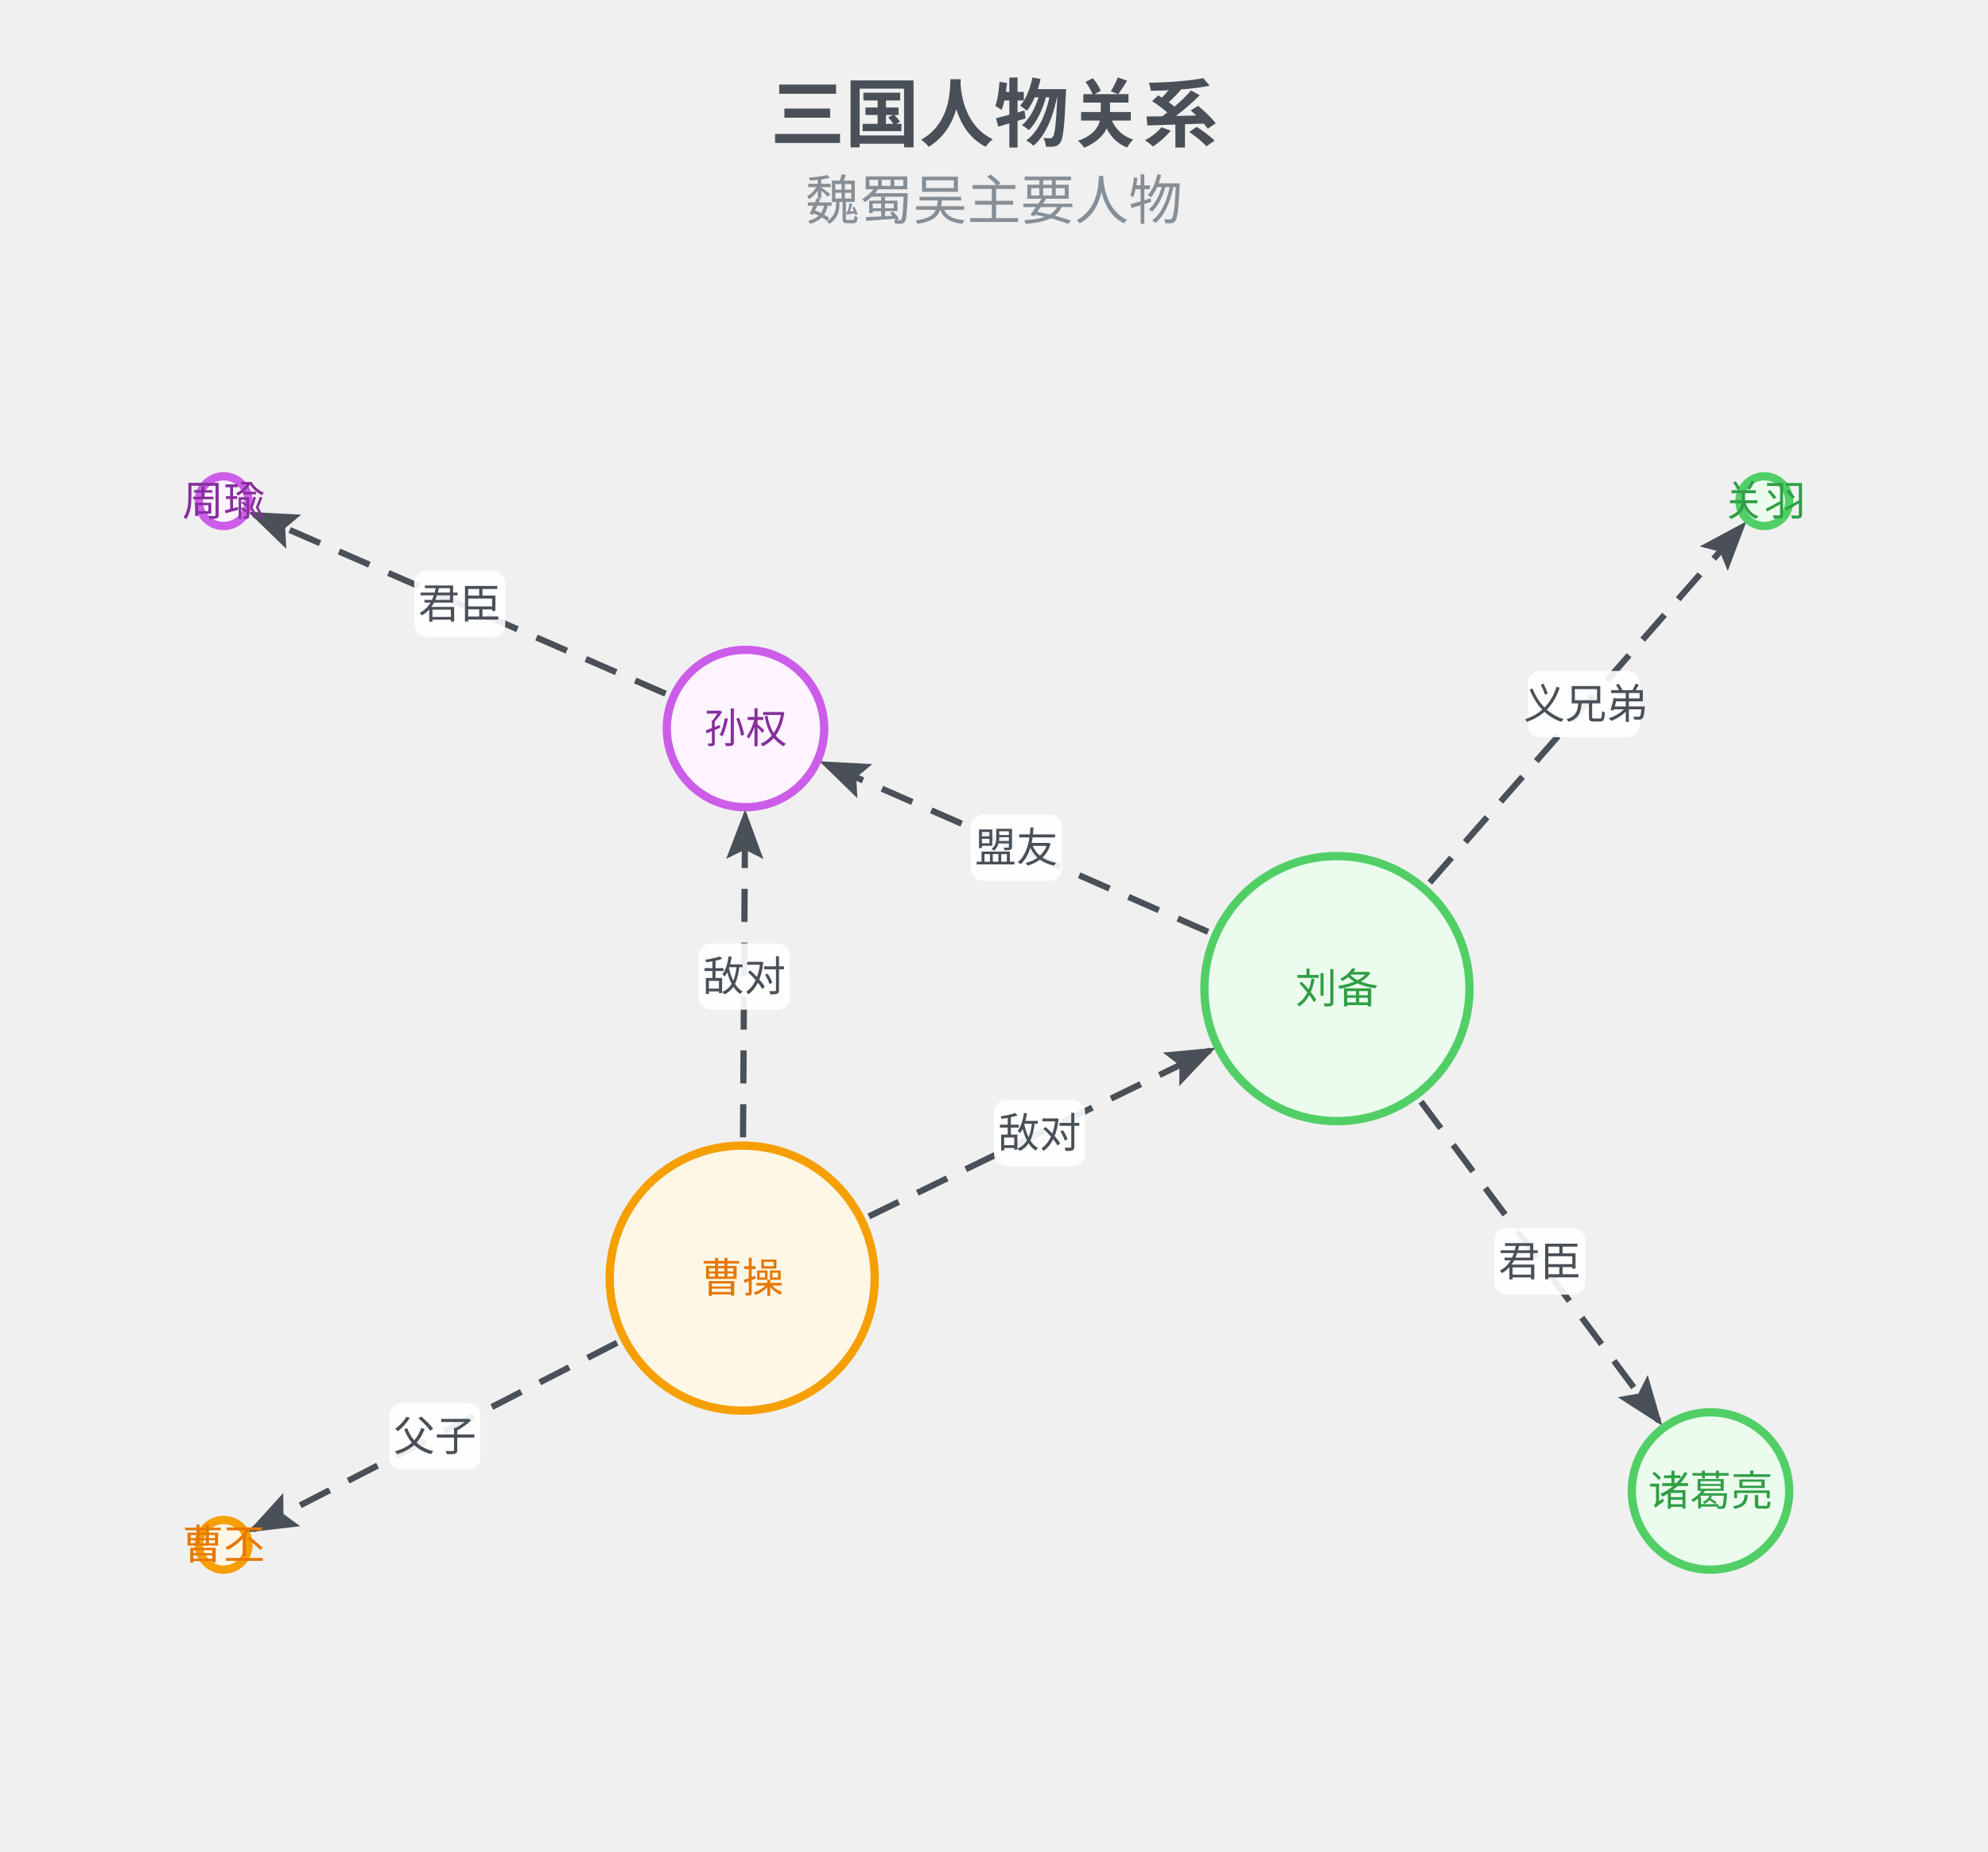
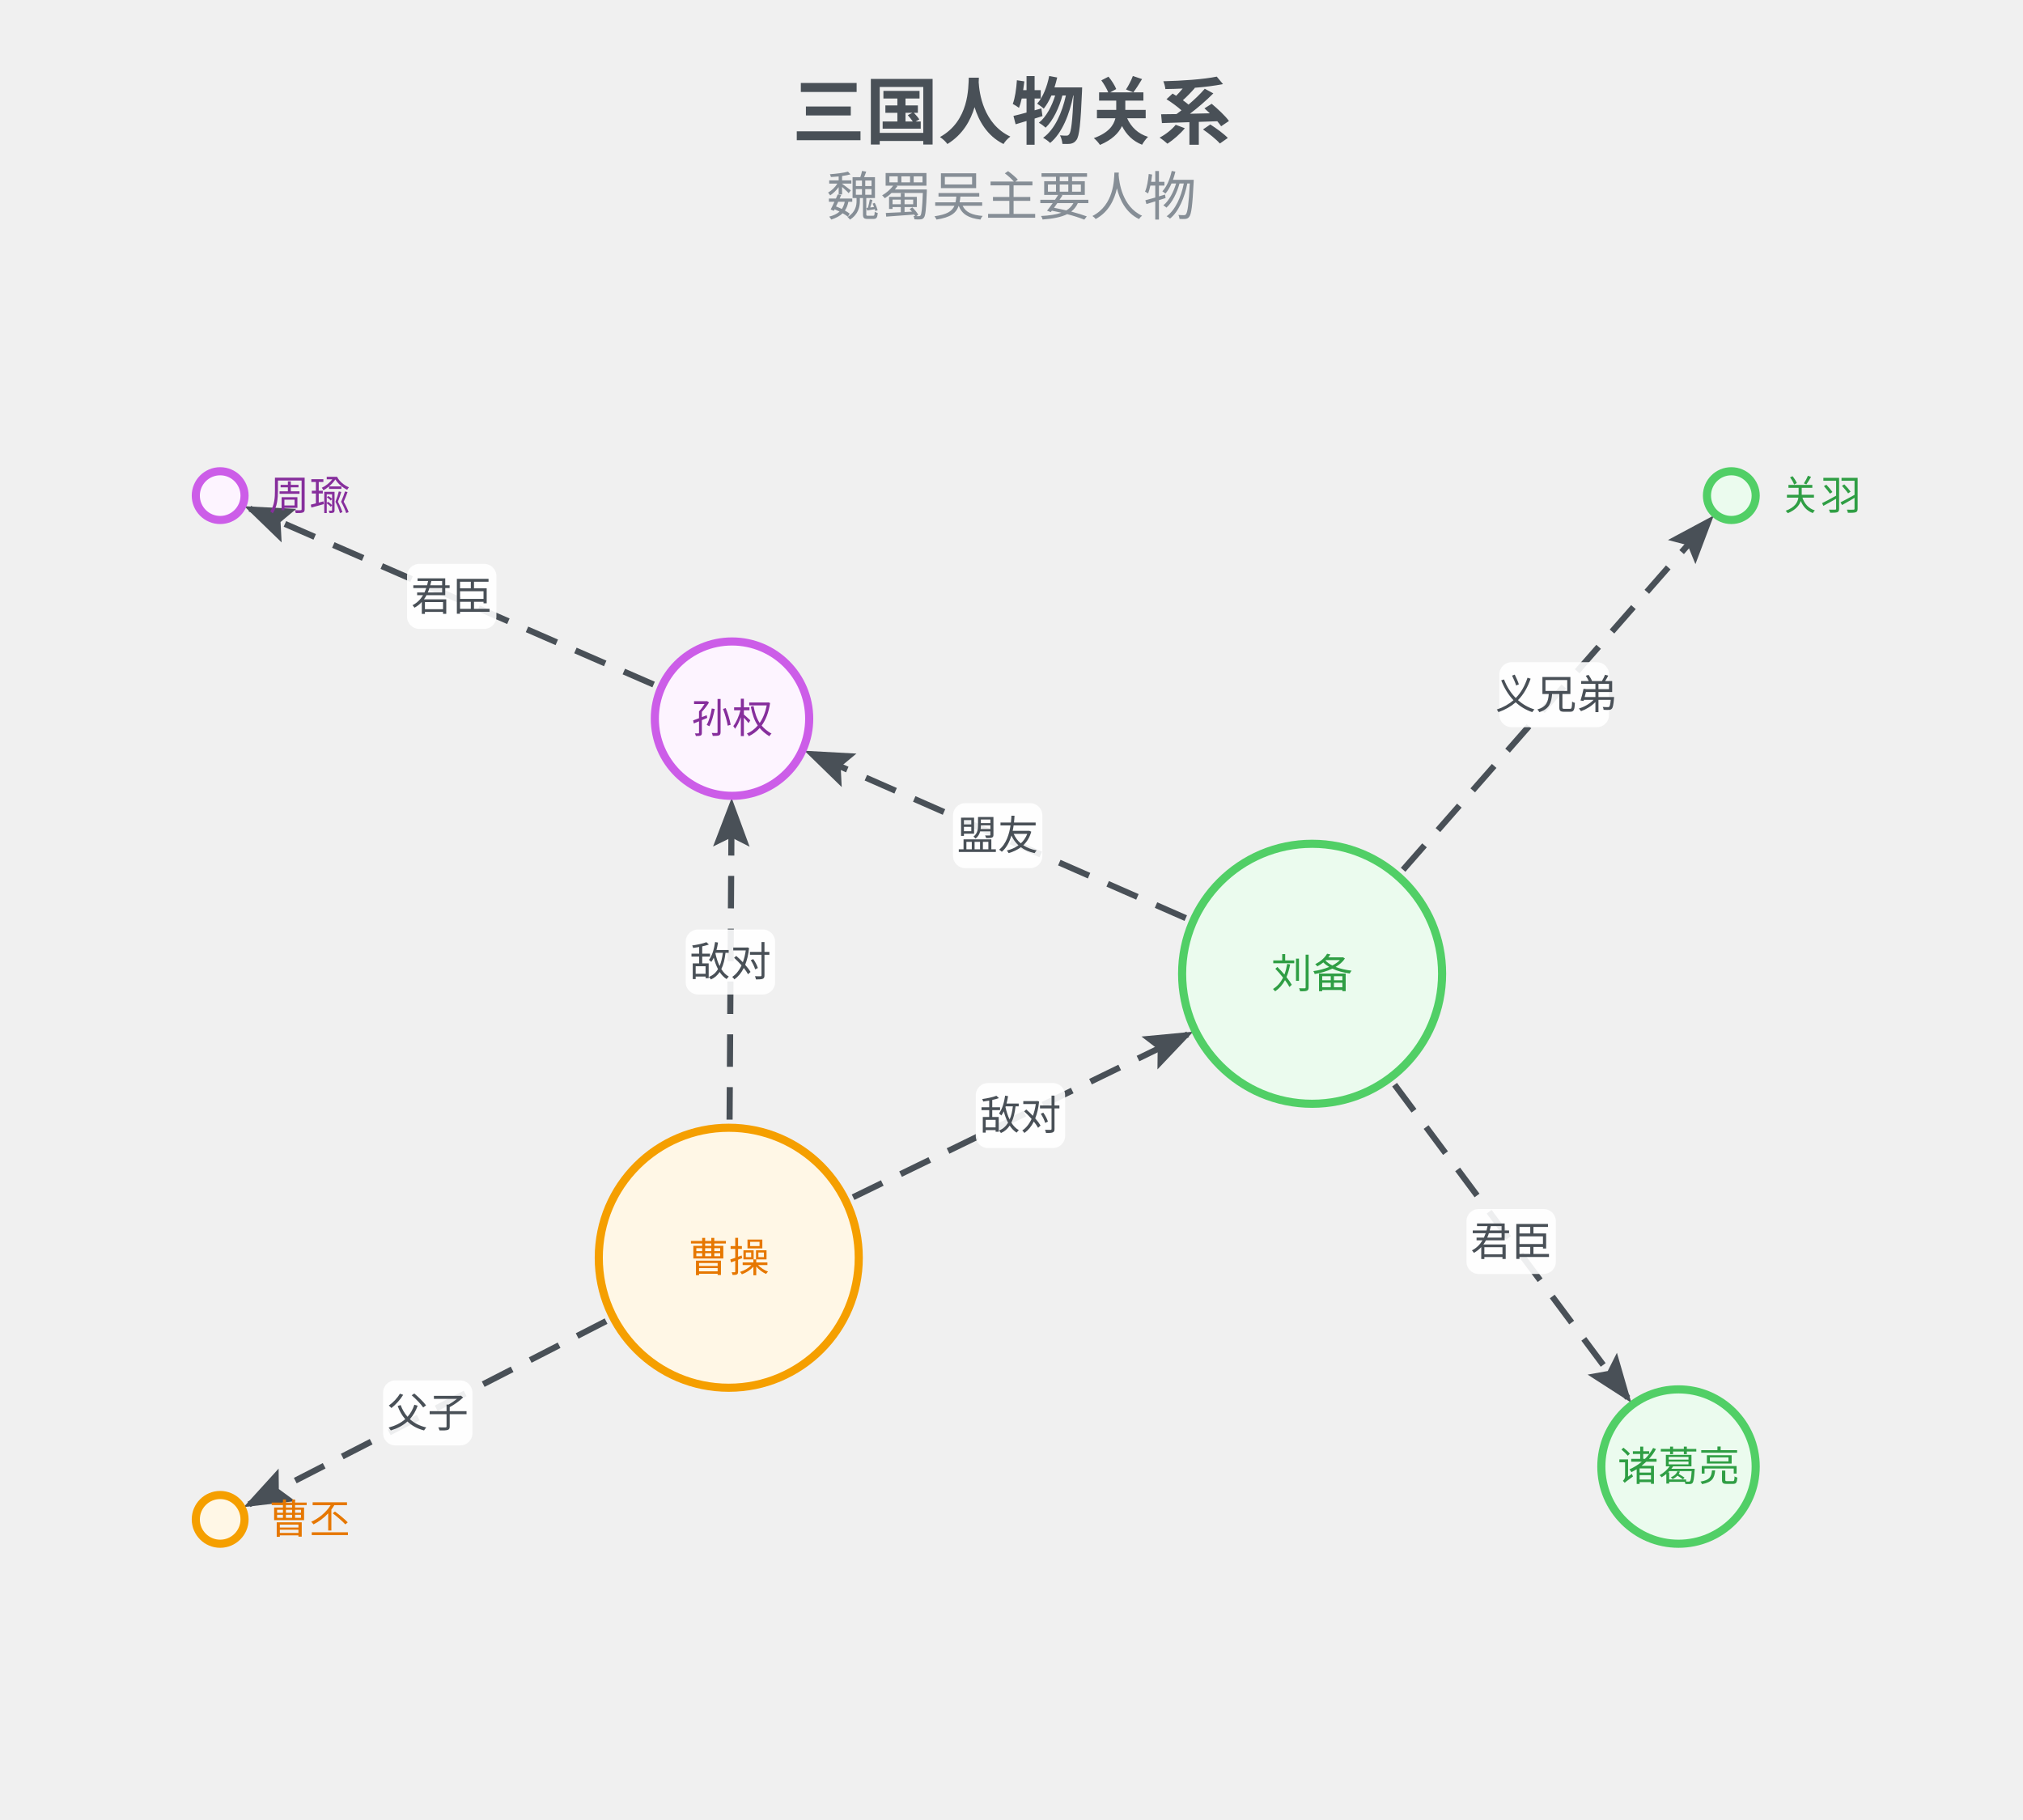
- <svg xmlns="http://www.w3.org/2000/svg" width="480" height="447" viewBox="0 0 480 447">
-   <text x="240" y="34" text-anchor="middle" font-family="Inter, system-ui, -apple-system, sans-serif" font-size="18" font-weight="700" fill="#495057">三国人物关系</text>
-   <text x="240" y="53" text-anchor="middle" font-family="Inter, system-ui, -apple-system, sans-serif" font-size="13" fill="#868e96">魏蜀吴主要人物</text>
+ <svg xmlns="http://www.w3.org/2000/svg" width="498" height="448" viewBox="0 0 498 448">
+   <text x="249" y="34" text-anchor="middle" font-family="Inter, system-ui, -apple-system, sans-serif" font-size="18" font-weight="700" fill="#495057">三国人物关系</text>
+   <text x="249" y="53" text-anchor="middle" font-family="Inter, system-ui, -apple-system, sans-serif" font-size="13" fill="#868e96">魏蜀吴主要人物</text>
  <g class="network-diagram" transform="translate(0,67)">
    <defs>
      <marker id="net-1-arr" markerWidth="8" markerHeight="6" refX="7" refY="3" orient="auto" markerUnits="strokeWidth">
        <polygon points="0 0, 8 3, 0 6, 1.5 3" fill="#495057" />
      </marker>
      <style>.net-1-edge{stroke-dasharray:8 5;animation:net-1-dash 1.2s linear infinite;}@keyframes net-1-dash{to{stroke-dashoffset:-26;}}</style>
    </defs>
-     <line x1="149" y1="257.2" x2="61.1" y2="302.3" stroke="#495057" stroke-width="1.5" marker-end="url(#net-1-arr)" class="net-1-edge" />
-     <rect x="94" y="271.8" width="22" height="16" fill="white" rx="3" opacity="0.9" />
-     <text x="105" y="279.8" text-anchor="middle" dominant-baseline="middle" font-family="Inter, system-ui, -apple-system, sans-serif" font-size="10" fill="#495057">父子</text>
-     <line x1="343.1" y1="199" x2="400.5" y2="276.1" stroke="#495057" stroke-width="1.5" marker-end="url(#net-1-arr)" class="net-1-edge" />
-     <rect x="360.8" y="229.6" width="22" height="16" fill="white" rx="3" opacity="0.9" />
-     <text x="371.8" y="237.6" text-anchor="middle" dominant-baseline="middle" font-family="Inter, system-ui, -apple-system, sans-serif" font-size="10" fill="#495057">君臣</text>
-     <line x1="345.2" y1="146.1" x2="420.7" y2="60" stroke="#495057" stroke-width="1.5" marker-end="url(#net-1-arr)" class="net-1-edge" />
-     <rect x="368.9" y="95" width="27" height="16" fill="white" rx="3" opacity="0.9" />
-     <text x="382.9" y="103" text-anchor="middle" dominant-baseline="middle" font-family="Inter, system-ui, -apple-system, sans-serif" font-size="10" fill="#495057">义兄弟</text>
-     <line x1="209.8" y1="226.7" x2="292.2" y2="186.6" stroke="#495057" stroke-width="1.5" marker-end="url(#net-1-arr)" class="net-1-edge" />
-     <rect x="240" y="198.6" width="22" height="16" fill="white" rx="3" opacity="0.9" />
-     <text x="251" y="206.6" text-anchor="middle" dominant-baseline="middle" font-family="Inter, system-ui, -apple-system, sans-serif" font-size="10" fill="#495057">敌对</text>
-     <line x1="291.7" y1="158" x2="199.2" y2="117.4" stroke="#495057" stroke-width="1.5" marker-end="url(#net-1-arr)" class="net-1-edge" />
-     <rect x="234.4" y="129.7" width="22" height="16" fill="white" rx="3" opacity="0.9" />
-     <text x="245.4" y="137.7" text-anchor="middle" dominant-baseline="middle" font-family="Inter, system-ui, -apple-system, sans-serif" font-size="10" fill="#495057">盟友</text>
-     <line x1="160.7" y1="100.5" x2="61.3" y2="57.2" stroke="#495057" stroke-width="1.5" marker-end="url(#net-1-arr)" class="net-1-edge" />
-     <rect x="100" y="70.8" width="22" height="16" fill="white" rx="3" opacity="0.9" />
-     <text x="111" y="78.8" text-anchor="middle" dominant-baseline="middle" font-family="Inter, system-ui, -apple-system, sans-serif" font-size="10" fill="#495057">君臣</text>
-     <line x1="179.4" y1="207.6" x2="179.9" y2="129.9" stroke="#495057" stroke-width="1.5" marker-end="url(#net-1-arr)" class="net-1-edge" />
-     <rect x="168.7" y="160.8" width="22" height="16" fill="white" rx="3" opacity="0.9" />
-     <text x="179.7" y="168.8" text-anchor="middle" dominant-baseline="middle" font-family="Inter, system-ui, -apple-system, sans-serif" font-size="10" fill="#495057">敌对</text>
-     <circle cx="179.2" cy="241.6" r="32" fill="#fff7e6" stroke="#f59f00" stroke-width="2" />
-     <text x="179.2" y="241.6" text-anchor="middle" dominant-baseline="middle" font-family="Inter, system-ui, -apple-system, sans-serif" font-size="10" fill="#e67700">曹操</text>
-     <circle cx="54" cy="306" r="6" fill="#fff7e6" stroke="#f59f00" stroke-width="2" />
-     <text x="54" y="306" text-anchor="middle" dominant-baseline="middle" font-family="Inter, system-ui, -apple-system, sans-serif" font-size="10" fill="#e67700">曹丕</text>
-     <circle cx="322.8" cy="171.7" r="32" fill="#ebfbee" stroke="#51cf66" stroke-width="2" />
-     <text x="322.8" y="171.7" text-anchor="middle" dominant-baseline="middle" font-family="Inter, system-ui, -apple-system, sans-serif" font-size="10" fill="#2f9e44">刘备</text>
-     <circle cx="413" cy="293" r="19" fill="#ebfbee" stroke="#51cf66" stroke-width="2" />
-     <text x="413" y="293" text-anchor="middle" dominant-baseline="middle" font-family="Inter, system-ui, -apple-system, sans-serif" font-size="10" fill="#2f9e44">诸葛亮</text>
-     <circle cx="426" cy="54" r="6" fill="#ebfbee" stroke="#51cf66" stroke-width="2" />
-     <text x="426" y="54" text-anchor="middle" dominant-baseline="middle" font-family="Inter, system-ui, -apple-system, sans-serif" font-size="10" fill="#2f9e44">关羽</text>
-     <circle cx="180" cy="108.9" r="19" fill="#fdf4ff" stroke="#cc5de8" stroke-width="2" />
-     <text x="180" y="108.9" text-anchor="middle" dominant-baseline="middle" font-family="Inter, system-ui, -apple-system, sans-serif" font-size="10" fill="#862e9c">孙权</text>
-     <circle cx="54" cy="54" r="6" fill="#fdf4ff" stroke="#cc5de8" stroke-width="2" />
-     <text x="54" y="54" text-anchor="middle" dominant-baseline="middle" font-family="Inter, system-ui, -apple-system, sans-serif" font-size="10" fill="#862e9c">周瑜</text>
+     <line x1="149.2" y1="258.2" x2="61.3" y2="303.3" stroke="#495057" stroke-width="1.5" marker-end="url(#net-1-arr)" class="net-1-edge" />
+     <rect x="94.3" y="272.8" width="22" height="16" fill="white" rx="3" opacity="0.9" />
+     <text x="105.3" y="280.8" text-anchor="middle" dominant-baseline="middle" font-family="Inter, system-ui, -apple-system, sans-serif" font-size="10" fill="#495057">父子</text>
+     <line x1="343.3" y1="200" x2="400.7" y2="277.1" stroke="#495057" stroke-width="1.5" marker-end="url(#net-1-arr)" class="net-1-edge" />
+     <rect x="361" y="230.6" width="22" height="16" fill="white" rx="3" opacity="0.9" />
+     <text x="372" y="238.6" text-anchor="middle" dominant-baseline="middle" font-family="Inter, system-ui, -apple-system, sans-serif" font-size="10" fill="#495057">君臣</text>
+     <line x1="345.4" y1="147.1" x2="420.9" y2="61" stroke="#495057" stroke-width="1.5" marker-end="url(#net-1-arr)" class="net-1-edge" />
+     <rect x="369.1" y="96" width="27" height="16" fill="white" rx="3" opacity="0.9" />
+     <text x="383.1" y="104" text-anchor="middle" dominant-baseline="middle" font-family="Inter, system-ui, -apple-system, sans-serif" font-size="10" fill="#495057">义兄弟</text>
+     <line x1="210" y1="227.7" x2="292.4" y2="187.6" stroke="#495057" stroke-width="1.5" marker-end="url(#net-1-arr)" class="net-1-edge" />
+     <rect x="240.2" y="199.6" width="22" height="16" fill="white" rx="3" opacity="0.9" />
+     <text x="251.2" y="207.6" text-anchor="middle" dominant-baseline="middle" font-family="Inter, system-ui, -apple-system, sans-serif" font-size="10" fill="#495057">敌对</text>
+     <line x1="291.9" y1="159" x2="199.4" y2="118.4" stroke="#495057" stroke-width="1.5" marker-end="url(#net-1-arr)" class="net-1-edge" />
+     <rect x="234.6" y="130.7" width="22" height="16" fill="white" rx="3" opacity="0.9" />
+     <text x="245.6" y="138.7" text-anchor="middle" dominant-baseline="middle" font-family="Inter, system-ui, -apple-system, sans-serif" font-size="10" fill="#495057">盟友</text>
+     <line x1="160.9" y1="101.5" x2="61.5" y2="58.2" stroke="#495057" stroke-width="1.5" marker-end="url(#net-1-arr)" class="net-1-edge" />
+     <rect x="100.2" y="71.8" width="22" height="16" fill="white" rx="3" opacity="0.9" />
+     <text x="111.2" y="79.8" text-anchor="middle" dominant-baseline="middle" font-family="Inter, system-ui, -apple-system, sans-serif" font-size="10" fill="#495057">君臣</text>
+     <line x1="179.6" y1="208.6" x2="180.1" y2="130.9" stroke="#495057" stroke-width="1.5" marker-end="url(#net-1-arr)" class="net-1-edge" />
+     <rect x="168.8" y="161.8" width="22" height="16" fill="white" rx="3" opacity="0.9" />
+     <text x="179.8" y="169.8" text-anchor="middle" dominant-baseline="middle" font-family="Inter, system-ui, -apple-system, sans-serif" font-size="10" fill="#495057">敌对</text>
+     <circle cx="179.4" cy="242.6" r="32" fill="#fff7e6" stroke="#f59f00" stroke-width="2" />
+     <text x="179.4" y="242.6" text-anchor="middle" dominant-baseline="middle" font-family="Inter, system-ui, -apple-system, sans-serif" font-size="10" fill="#e67700">曹操</text>
+     <circle cx="54.2" cy="307" r="6" fill="#fff7e6" stroke="#f59f00" stroke-width="2" />
+     <circle cx="323" cy="172.7" r="32" fill="#ebfbee" stroke="#51cf66" stroke-width="2" />
+     <text x="323" y="172.7" text-anchor="middle" dominant-baseline="middle" font-family="Inter, system-ui, -apple-system, sans-serif" font-size="10" fill="#2f9e44">刘备</text>
+     <circle cx="413.2" cy="294" r="19" fill="#ebfbee" stroke="#51cf66" stroke-width="2" />
+     <text x="413.2" y="294" text-anchor="middle" dominant-baseline="middle" font-family="Inter, system-ui, -apple-system, sans-serif" font-size="10" fill="#2f9e44">诸葛亮</text>
+     <circle cx="426.2" cy="55" r="6" fill="#ebfbee" stroke="#51cf66" stroke-width="2" />
+     <circle cx="180.2" cy="109.9" r="19" fill="#fdf4ff" stroke="#cc5de8" stroke-width="2" />
+     <text x="180.2" y="109.9" text-anchor="middle" dominant-baseline="middle" font-family="Inter, system-ui, -apple-system, sans-serif" font-size="10" fill="#862e9c">孙权</text>
+     <circle cx="54.2" cy="55" r="6" fill="#fdf4ff" stroke="#cc5de8" stroke-width="2" />
+     <text x="438.2" y="55" text-anchor="start" dominant-baseline="middle" font-family="Inter, system-ui, -apple-system, sans-serif" font-size="10" fill="#2f9e44">关羽</text>
+     <text x="66.2" y="55" text-anchor="start" dominant-baseline="middle" font-family="Inter, system-ui, -apple-system, sans-serif" font-size="10" fill="#862e9c">周瑜</text>
+     <text x="66.2" y="307" text-anchor="start" dominant-baseline="middle" font-family="Inter, system-ui, -apple-system, sans-serif" font-size="10" fill="#e67700">曹丕</text>
  </g>
</svg>
